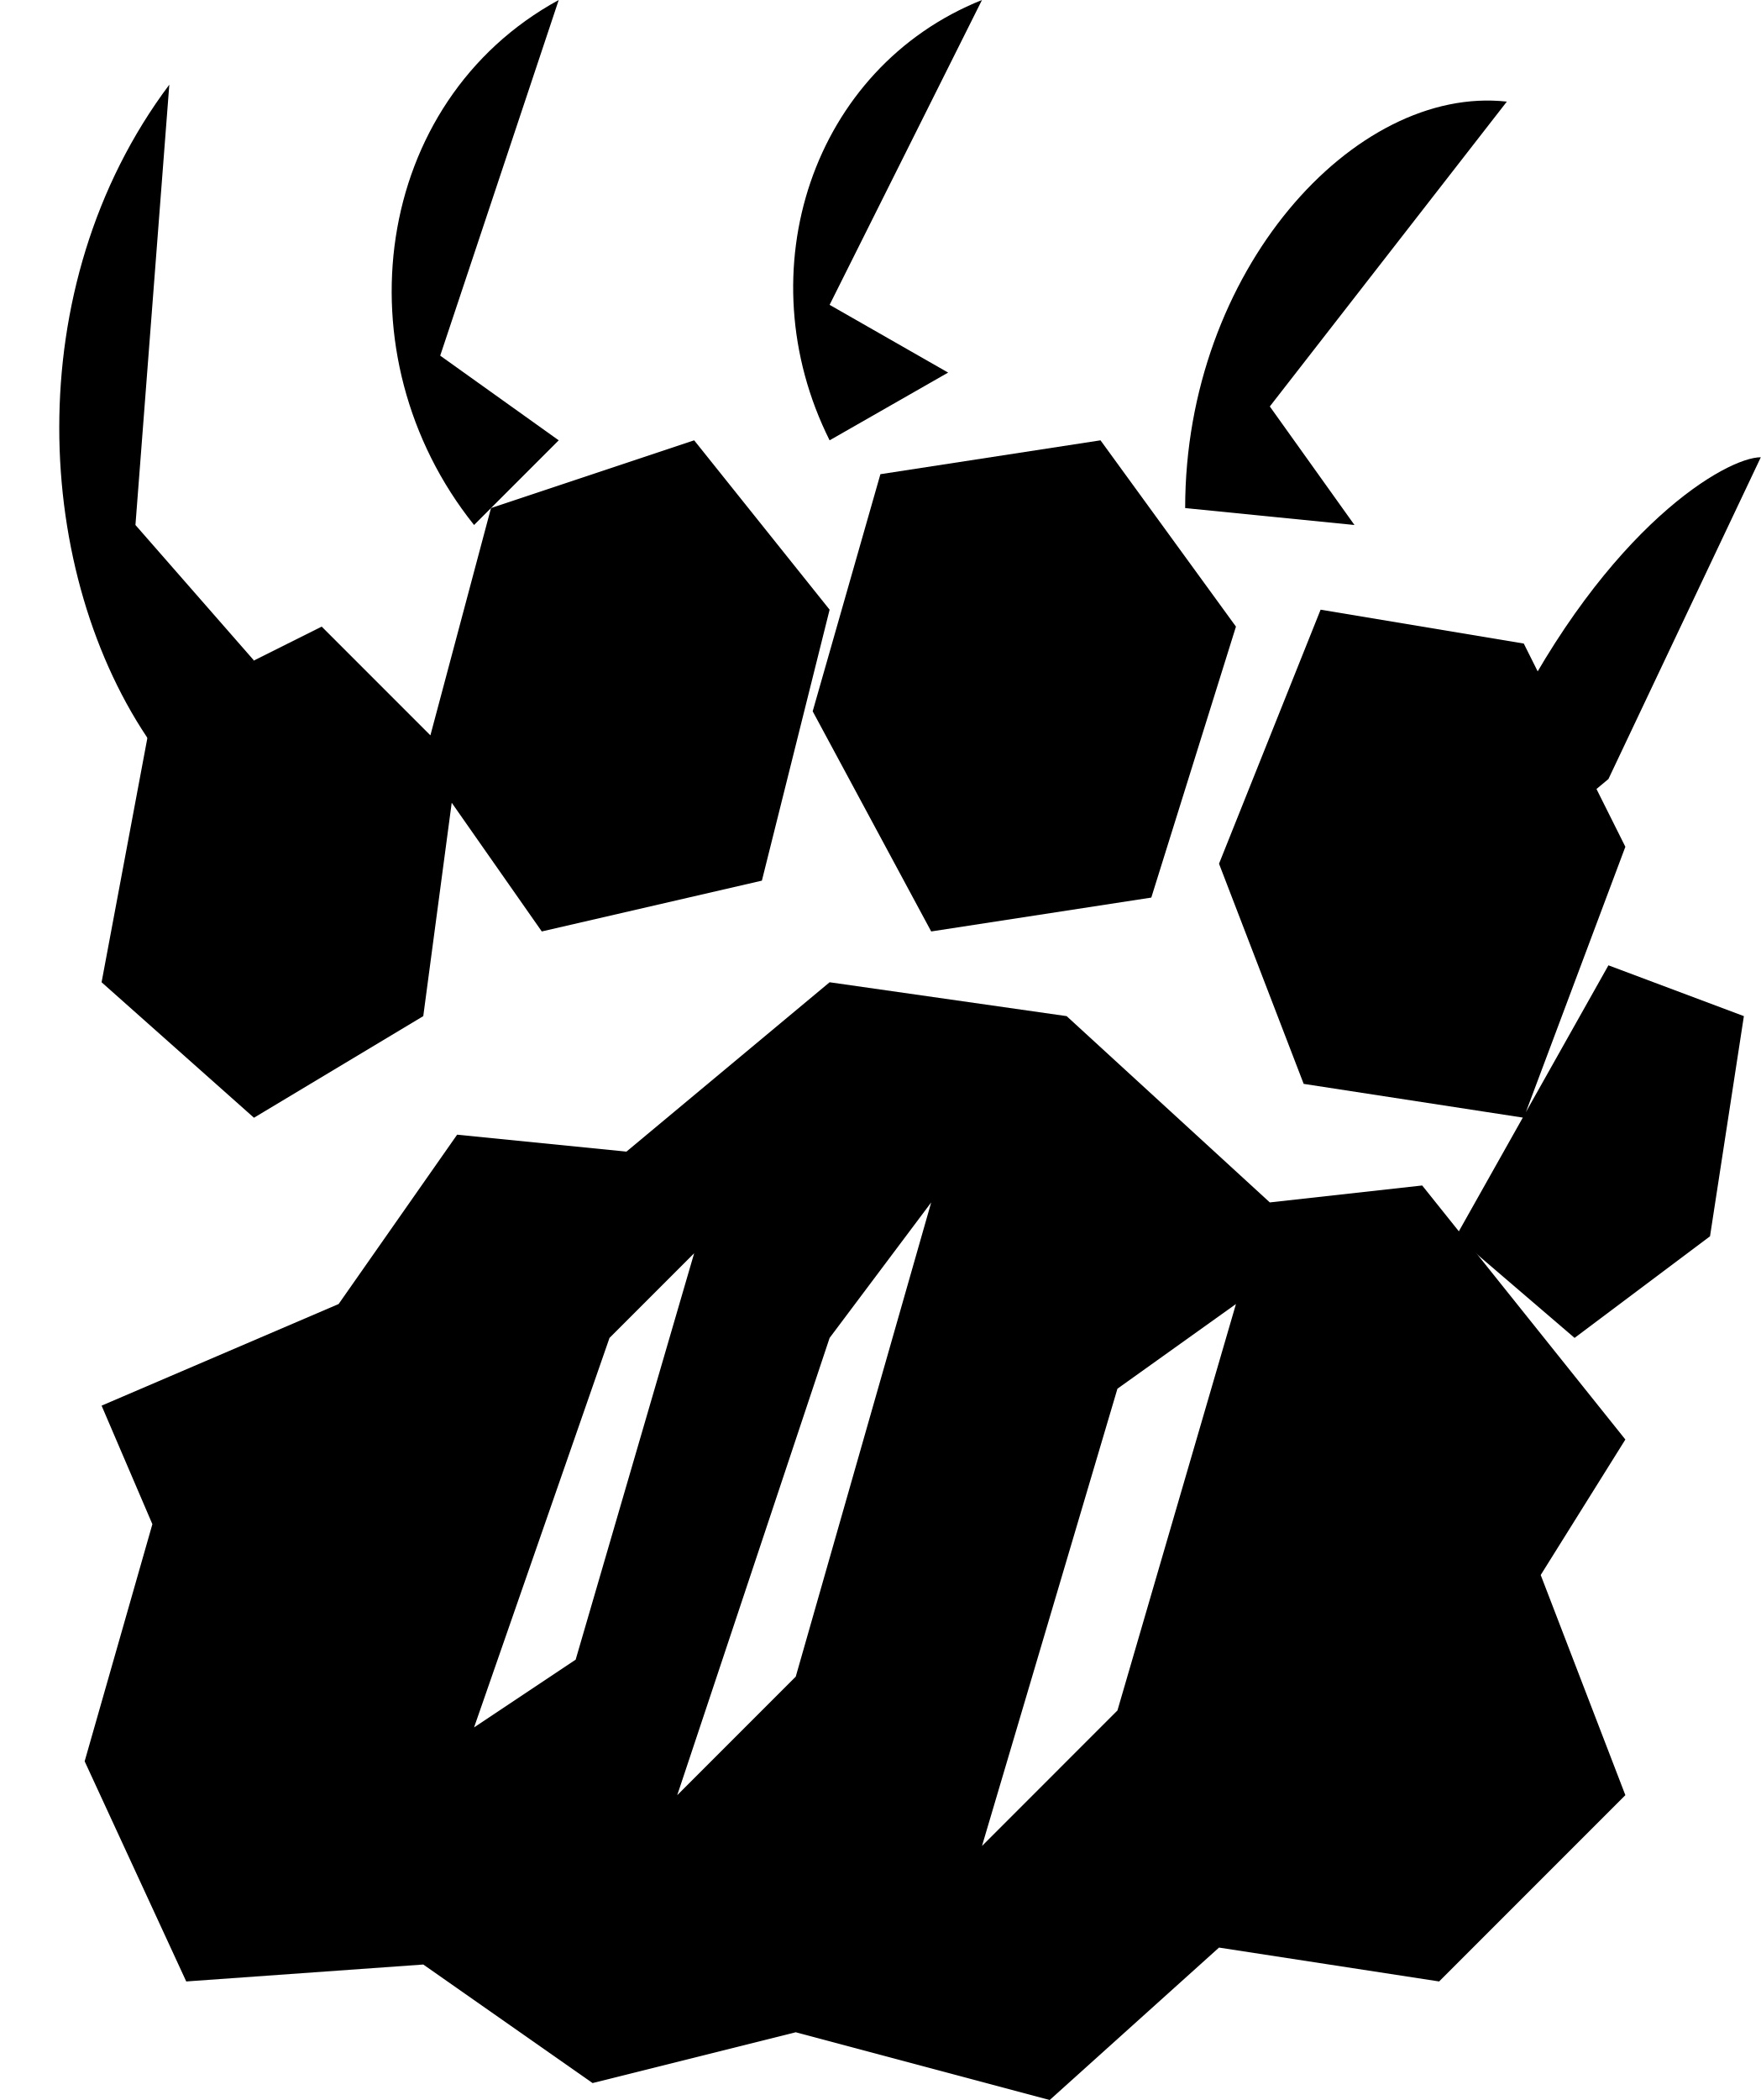
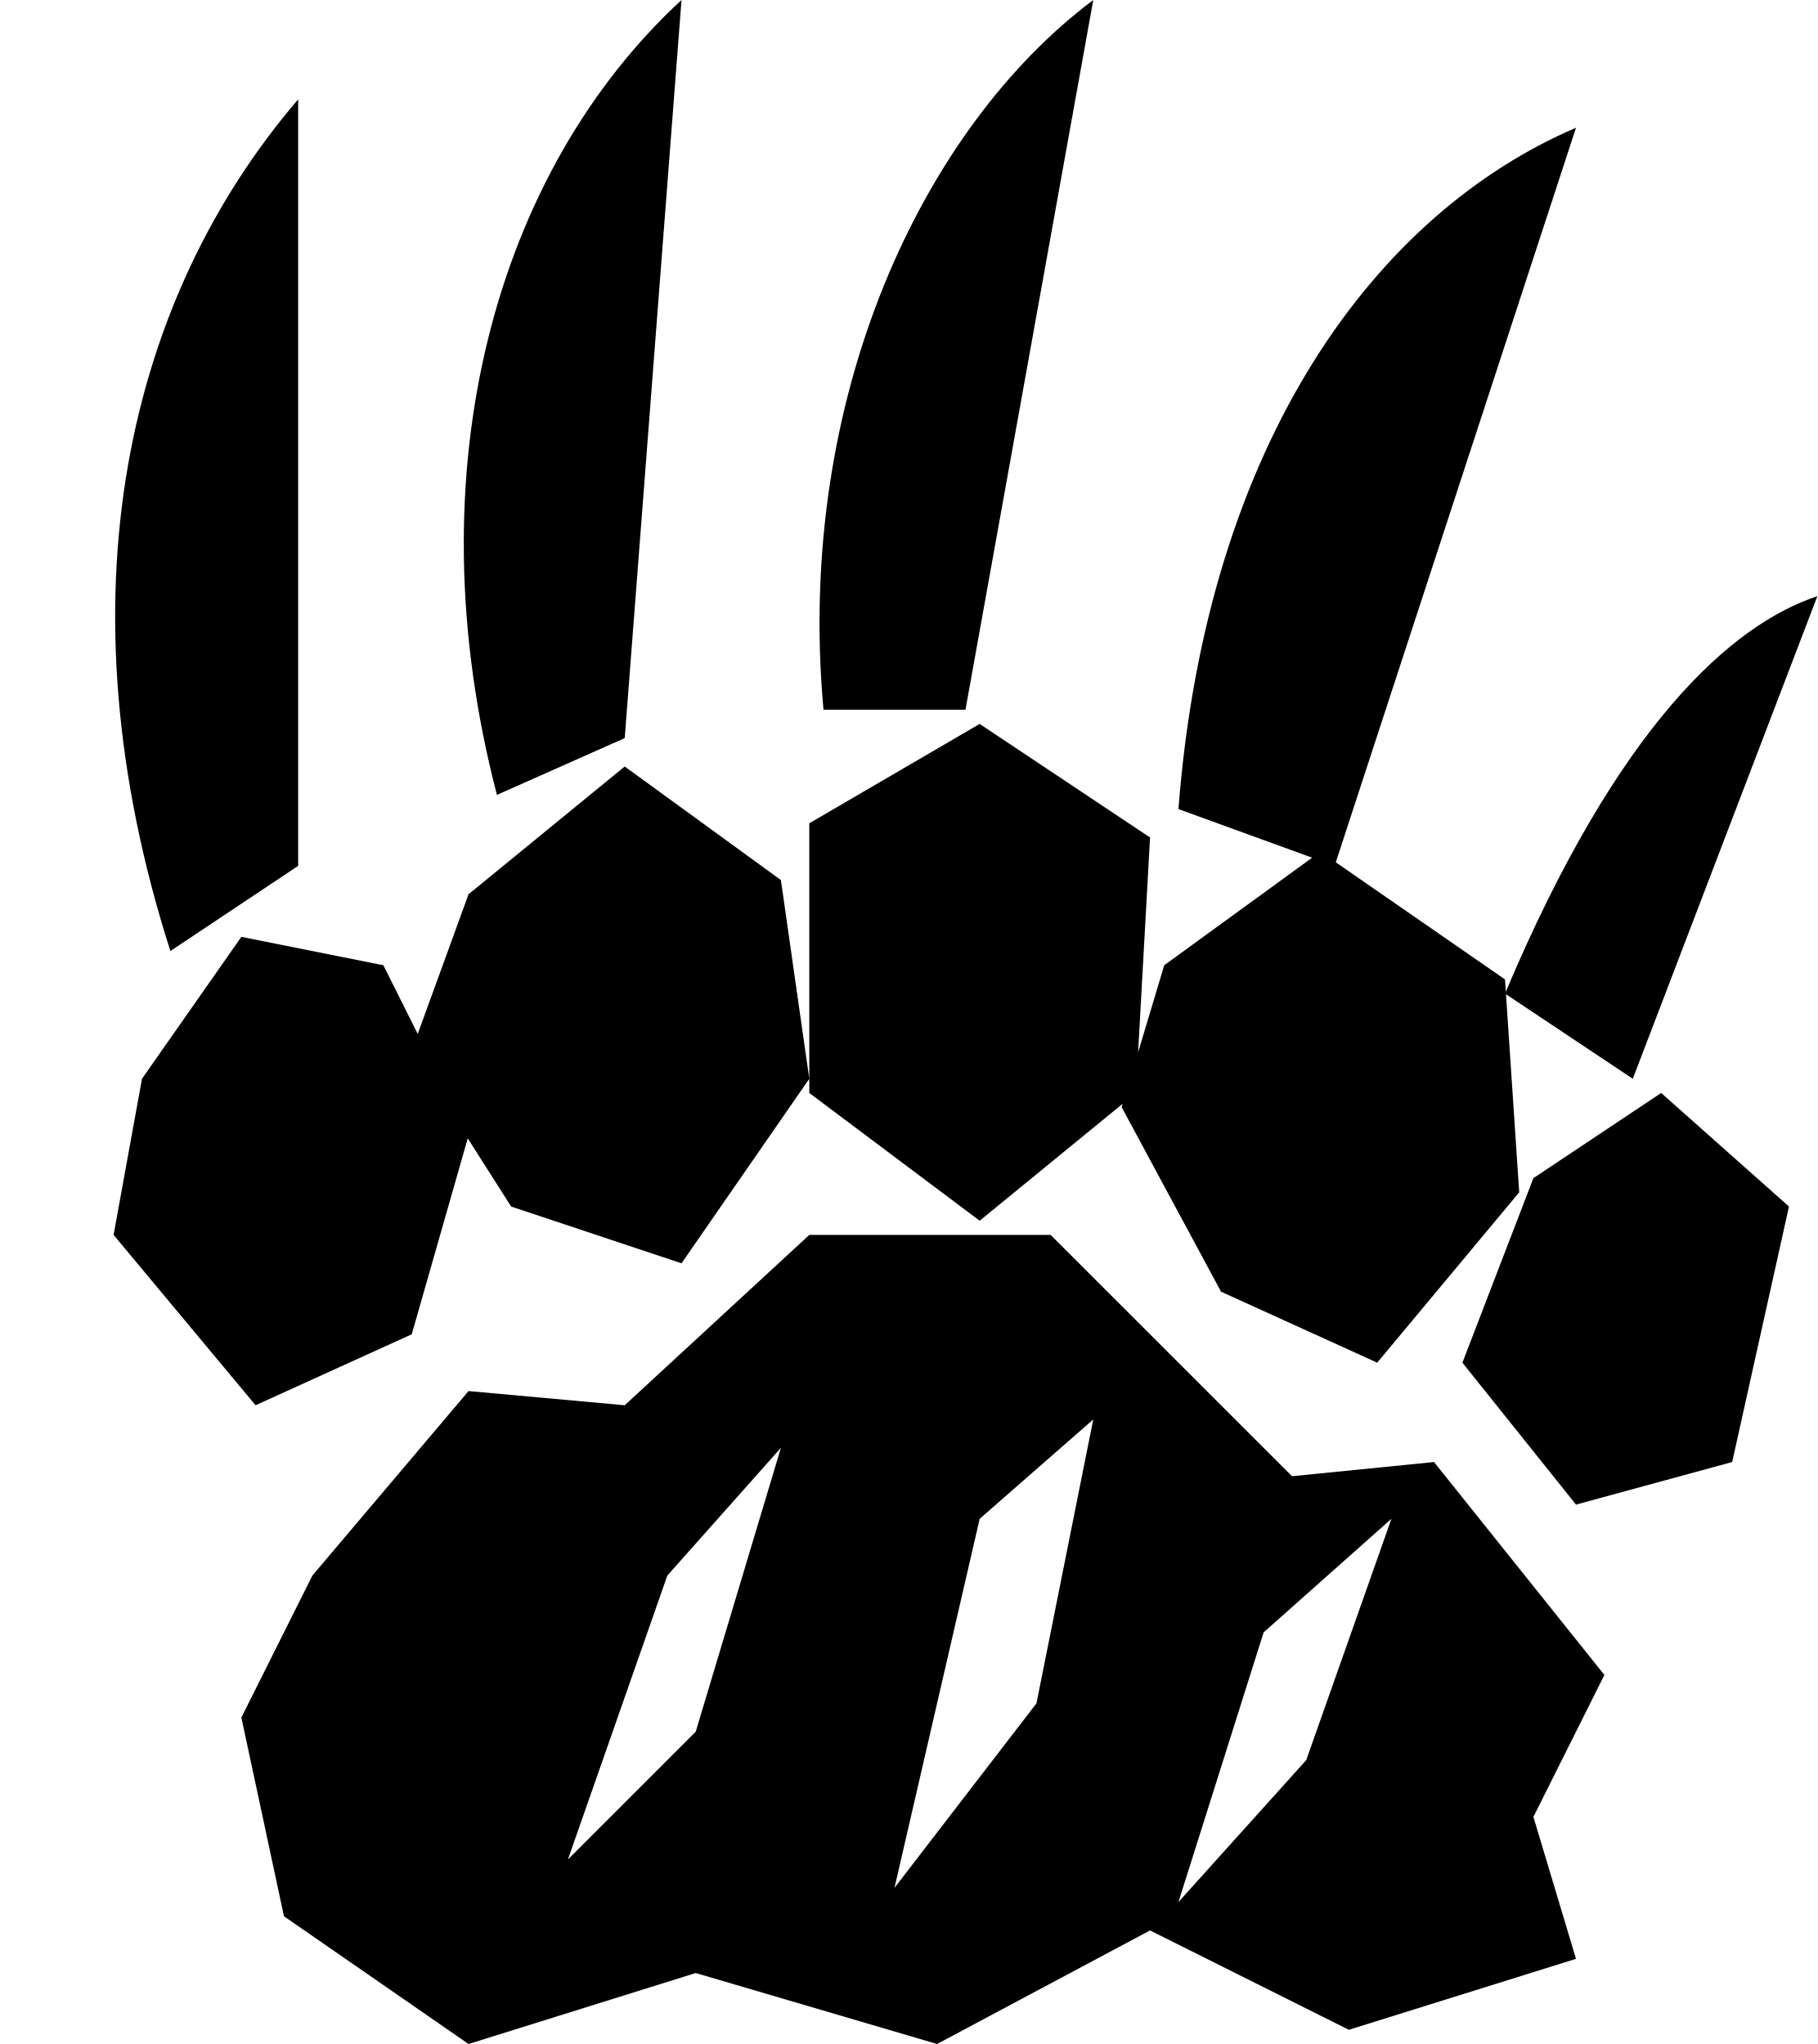
- <svg xmlns="http://www.w3.org/2000/svg" viewBox="0 0 104 124">
+ <svg xmlns="http://www.w3.org/2000/svg" viewBox="0 0 128 144">
  <g fill="#000">
-     <path d="M9 44C2 34 1 17 10 5L8 31l7 8zM28 31C20 21 22 6 33 0l-7 21 7 5zM49 26C44 16 48 4 58 0l-9 18 7 4zM70 30C70 16 80 5 89 6L75 24l5 7zM89 43c6-12 13-16 15-16l-9 19-6 5z" />
-     <path d="m9 42 10-5 8 8-2 15-10 6-9-8zM29 30l12-4 8 10-4 16-13 3-7-10zM52 28l13-2 8 11-5 16-13 2-7-13zM78 36l12 2 6 12-6 16-13-2-5-13zM95 57l8 3-2 13-8 6-7-6z" />
-     <path fill-rule="evenodd" d="m20 77 7-10 10 1 12-10 14 2 12 11 9-1 12 15-5 8 5 13-11 11-13-2-10 9-15-4-12 3-10-7-14 1-6-13 4-14-3-7zm29 2-9 27 7-7 8-28zm17 3-8 27 8-8 7-24zm-30-3-8 23 6-4 7-24z" />
+     <path data-bear-claw="1" d="M12 67C4 42 9 21 21 7L21 61Z" />
+     <path data-bear-claw="2" d="M35 56C29 33 35 12 48 0L44 52Z" />
+     <path data-bear-claw="3" d="M58 50C56 28 65 9 77 0L68 50Z" />
+     <path data-bear-claw="4" d="M83 57C85 31 97 15 111 9L94 61Z" />
+     <path data-bear-claw="5" d="M106 70C114 51 122 44 128 42L115 76Z" />
+     <path d="M10 76 17 66 27 68 33 80 29 94 18 99 8 87ZM33 63 44 54 55 62 57 76 48 89 36 85 29 74ZM57 58 69 51 81 59 80 77 69 86 57 77ZM82 68 93 60 106 69 107 84 97 96 86 91 79 78ZM108 83 117 77 126 85 122 103 111 106 103 96Z" />
+     <path fill-rule="evenodd" d="M22 111 33 98 44 99 57 87 74 87 91 104 101 103 113 118 108 128 111 138 95 143 81 136 66 144 49 139 33 144 20 135 17 121ZM47 111l-7 20 9-9 6-20ZM69 107l-6 26 10-13 4-20ZM89 115l-6 19 9-10 6-17Z" />
  </g>
</svg>
